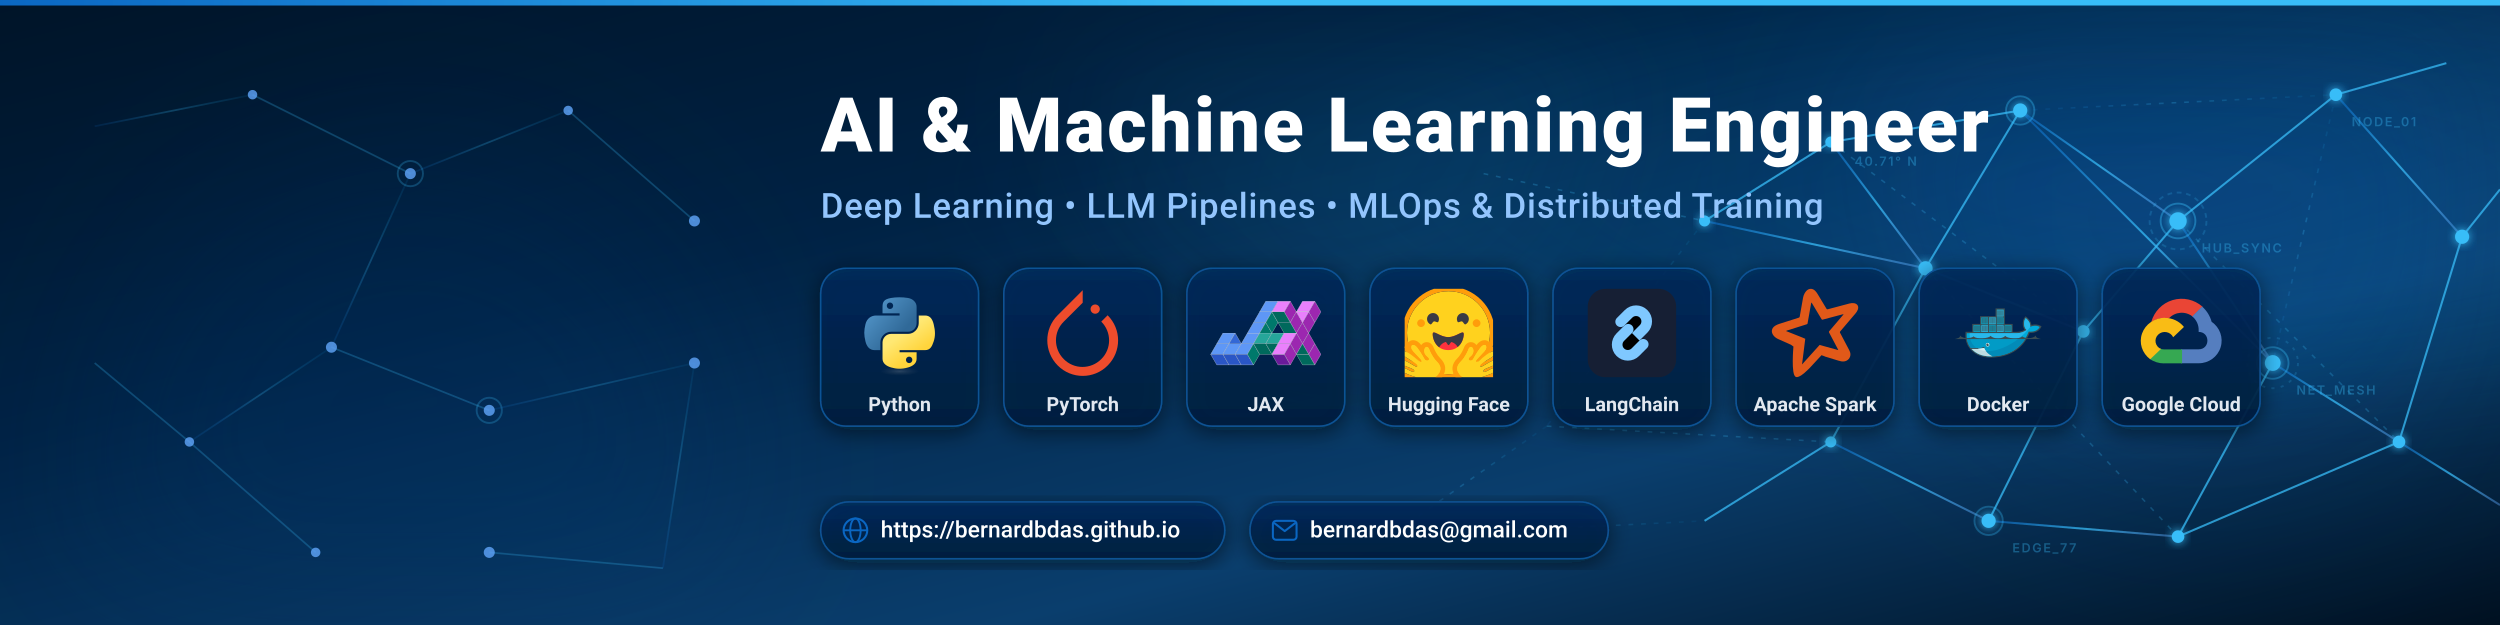
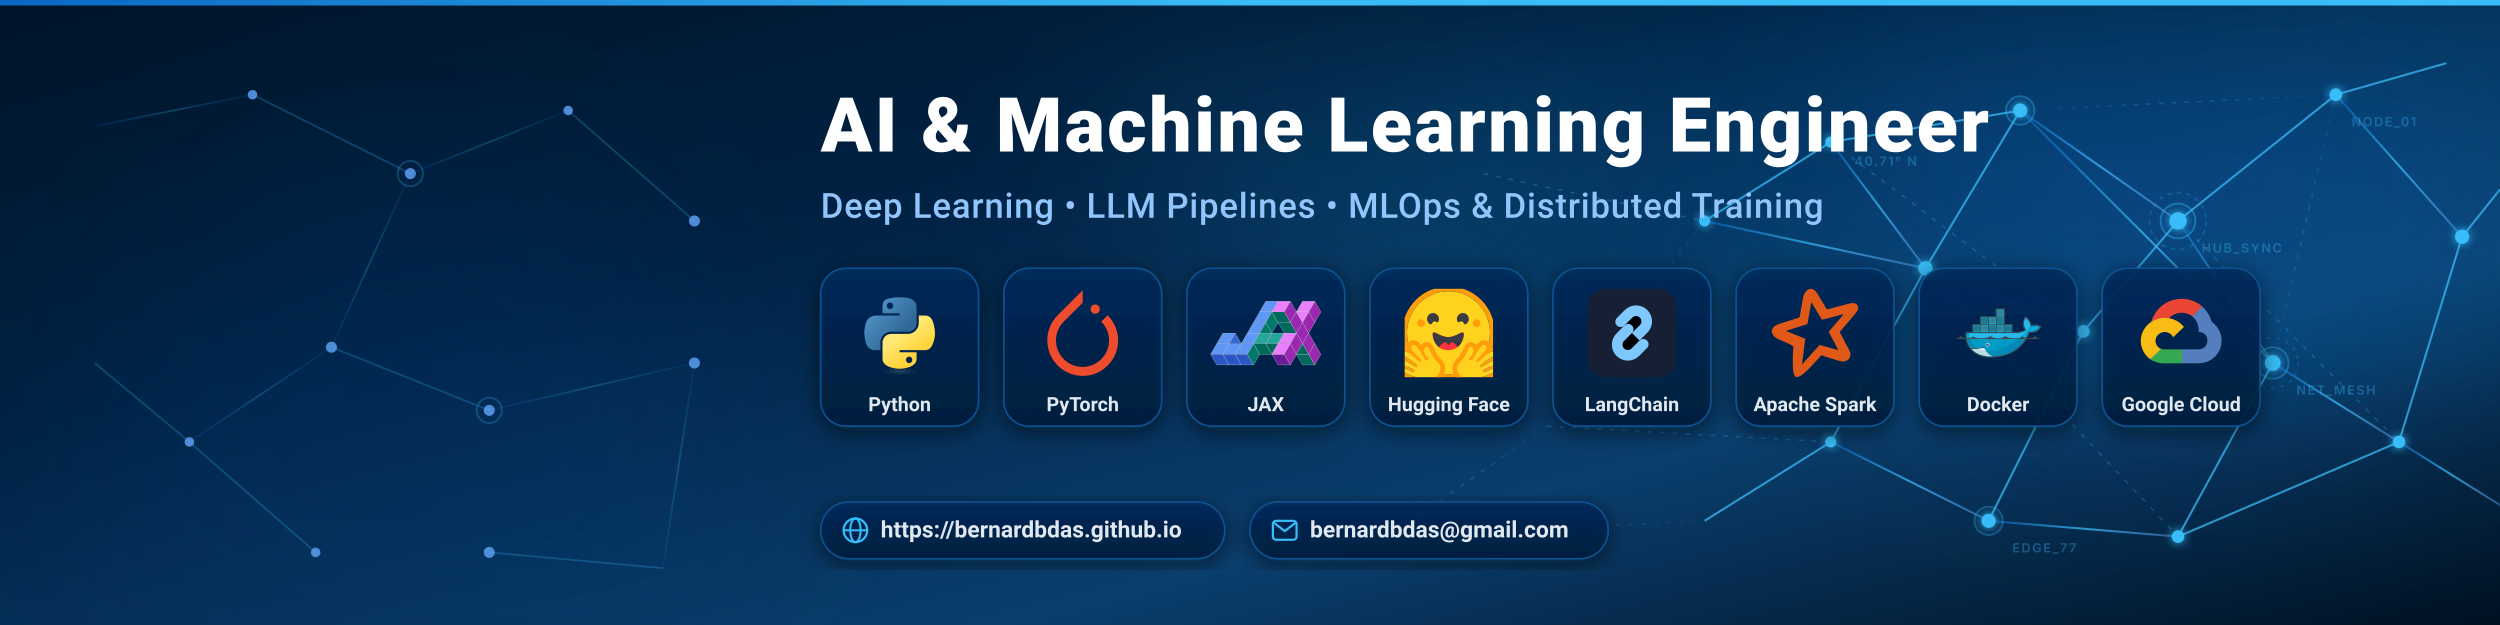
<svg xmlns="http://www.w3.org/2000/svg" width="1584" height="396" viewBox="0 0 1584 396">
  <defs>
    <linearGradient id="bgGrad_network_nodes" x1="0%" y1="0%" x2="100%" y2="100%">
      <stop offset="0%" stop-color="#001428" />
      <stop offset="50%" stop-color="#002447" />
      <stop offset="100%" stop-color="#001020" />
    </linearGradient>
    <linearGradient id="cardGrad_network_nodes" x1="0%" y1="0%" x2="0%" y2="100%">
      <stop offset="0%" stop-color="#002D5C" stop-opacity="0.90" />
      <stop offset="100%" stop-color="#001E3D" stop-opacity="0.90" />
    </linearGradient>
    <linearGradient id="accentGlow_network_nodes" x1="0%" y1="0%" x2="100%" y2="0%">
      <stop offset="0%" stop-color="#0A66C2" />
      <stop offset="50%" stop-color="#38BDF8" />
    </linearGradient>
    <filter id="cardShadow_network_nodes" x="-20%" y="-20%" width="140%" height="140%">
      <feDropShadow dx="0" dy="3" stdDeviation="7" flood-color="#000814" flood-opacity="0.60" />
    </filter>
    <linearGradient id="network_bg" x1="0%" y1="0%" x2="100%" y2="100%">
      <stop offset="0%" stop-color="#001428" />
      <stop offset="35%" stop-color="#002244" />
      <stop offset="70%" stop-color="#0A3E6D" />
      <stop offset="100%" stop-color="#001020" />
    </linearGradient>
    <linearGradient id="network_edge" x1="0%" y1="0%" x2="100%" y2="100%">
      <stop offset="0%" stop-color="#0A66C2" stop-opacity="0.60" />
      <stop offset="50%" stop-color="#38BDF8" stop-opacity="0.75" />
      <stop offset="100%" stop-color="#60A5FA" stop-opacity="0.40" />
    </linearGradient>
    <linearGradient id="faint_edge" x1="0%" y1="100%" x2="100%" y2="0%">
      <stop offset="0%" stop-color="#0A66C2" stop-opacity="0.15" />
      <stop offset="50%" stop-color="#38BDF8" stop-opacity="0.25" />
      <stop offset="100%" stop-color="#0284C7" stop-opacity="0.10" />
    </linearGradient>
    <radialGradient id="cluster_glow" cx="85%" cy="30%" r="50%">
      <stop offset="0%" stop-color="#0A66C2" stop-opacity="0.22" />
      <stop offset="60%" stop-color="#0284C7" stop-opacity="0.08" />
      <stop offset="100%" stop-color="#001428" stop-opacity="0" />
    </radialGradient>
    <filter id="node_glow" x="-50%" y="-50%" width="200%" height="200%">
      <feGaussianBlur stdDeviation="3" result="blur" />
      <feMerge>
        <feMergeNode in="blur" />
        <feMergeNode in="SourceGraphic" />
      </feMerge>
    </filter>
  </defs>
  <rect width="1584" height="396" fill="url(#network_bg)" />
  <g id="pattern_layer" opacity="1.00">
    <rect width="1584" height="396" fill="url(#cluster_glow)" />
    <circle cx="1400" cy="90" r="220" fill="#0A66C2" opacity="0.12" filter="blur(60px)" />
    <circle cx="260" cy="300" r="200" fill="#004182" opacity="0.15" filter="blur(60px)" />
    <circle cx="850" cy="50" r="160" fill="#38BDF8" opacity="0.06" filter="blur(50px)" />
    <g fill="none" stroke="url(#network_edge)" stroke-width="1.3">
      <line x1="1160" y1="90" x2="1280" y2="70" />
      <line x1="1280" y1="70" x2="1380" y2="140" />
      <line x1="1380" y1="140" x2="1480" y2="60" />
      <line x1="1480" y1="60" x2="1560" y2="150" />
      <line x1="1560" y1="150" x2="1520" y2="280" />
      <line x1="1520" y1="280" x2="1440" y2="230" />
      <line x1="1440" y1="230" x2="1380" y2="140" />
      <line x1="1380" y1="140" x2="1320" y2="210" />
      <line x1="1320" y1="210" x2="1220" y2="170" />
      <line x1="1220" y1="170" x2="1160" y2="90" />
      <line x1="1220" y1="170" x2="1280" y2="70" />
      <line x1="1280" y1="70" x2="1440" y2="230" />
      <line x1="1320" y1="210" x2="1260" y2="330" />
      <line x1="1260" y1="330" x2="1380" y2="340" />
      <line x1="1380" y1="340" x2="1440" y2="230" />
      <line x1="1380" y1="340" x2="1520" y2="280" />
      <line x1="1080" y1="140" x2="1160" y2="90" />
      <line x1="1080" y1="140" x2="1220" y2="170" />
      <line x1="1260" y1="330" x2="1160" y2="280" />
      <line x1="1160" y1="280" x2="1220" y2="170" />
      <line x1="1160" y1="280" x2="1080" y2="330" />
      <line x1="1480" y1="60" x2="1550" y2="40" />
      <line x1="1560" y1="150" x2="1584" y2="120" />
      <line x1="1520" y1="280" x2="1584" y2="320" />
    </g>
    <g fill="none" stroke="url(#faint_edge)" stroke-width="1.0" stroke-dasharray="3,5">
      <line x1="940" y1="110" x2="1080" y2="140" />
      <line x1="1080" y1="140" x2="980" y2="270" />
      <line x1="980" y1="270" x2="1160" y2="280" />
      <line x1="980" y1="270" x2="880" y2="340" />
      <line x1="880" y1="340" x2="1080" y2="330" />
      <line x1="1280" y1="70" x2="1480" y2="60" />
      <line x1="1160" y1="90" x2="1320" y2="210" />
      <line x1="1220" y1="170" x2="1380" y2="340" />
      <line x1="1480" y1="60" x2="1440" y2="230" />
      <line x1="1380" y1="140" x2="1520" y2="280" />
    </g>
    <g fill="none" stroke="url(#faint_edge)" stroke-width="1.1">
      <line x1="60" y1="80" x2="160" y2="60" />
      <line x1="160" y1="60" x2="260" y2="110" />
      <line x1="260" y1="110" x2="360" y2="70" />
      <line x1="360" y1="70" x2="440" y2="140" />
      <line x1="260" y1="110" x2="210" y2="220" />
      <line x1="210" y1="220" x2="310" y2="260" />
      <line x1="310" y1="260" x2="440" y2="230" />
      <line x1="440" y1="230" x2="440" y2="140" />
      <line x1="210" y1="220" x2="120" y2="280" />
      <line x1="120" y1="280" x2="60" y2="230" />
      <line x1="60" y1="230" x2="60" y2="80" />
      <line x1="120" y1="280" x2="200" y2="350" />
      <line x1="200" y1="350" x2="310" y2="350" />
      <line x1="310" y1="350" x2="310" y2="260" />
      <line x1="310" y1="350" x2="420" y2="360" />
      <line x1="420" y1="360" x2="440" y2="230" />
    </g>
    <g fill="#38BDF8">
      <circle cx="1280" cy="70" r="4.5" filter="url(#node_glow)" />
      <circle cx="1380" cy="140" r="5.5" filter="url(#node_glow)" />
      <circle cx="1480" cy="60" r="4.0" filter="url(#node_glow)" />
      <circle cx="1560" cy="150" r="4.5" filter="url(#node_glow)" />
      <circle cx="1440" cy="230" r="5.0" filter="url(#node_glow)" />
      <circle cx="1520" cy="280" r="4.0" filter="url(#node_glow)" />
      <circle cx="1320" cy="210" r="4.0" filter="url(#node_glow)" />
      <circle cx="1220" cy="170" r="4.5" filter="url(#node_glow)" />
      <circle cx="1160" cy="90" r="3.5" filter="url(#node_glow)" />
      <circle cx="1260" cy="330" r="4.5" filter="url(#node_glow)" />
      <circle cx="1380" cy="340" r="4.0" filter="url(#node_glow)" />
      <circle cx="1160" cy="280" r="3.5" filter="url(#node_glow)" />
      <circle cx="1080" cy="140" r="3.5" filter="url(#node_glow)" />
    </g>
    <g fill="#60A5FA" opacity="0.8">
      <circle cx="160" cy="60" r="3.0" />
      <circle cx="260" cy="110" r="3.5" />
      <circle cx="360" cy="70" r="3.0" />
      <circle cx="440" cy="140" r="3.5" />
      <circle cx="210" cy="220" r="3.5" />
      <circle cx="310" cy="260" r="3.5" />
      <circle cx="440" cy="230" r="3.5" />
      <circle cx="120" cy="280" r="3.0" />
      <circle cx="200" cy="350" r="3.0" />
      <circle cx="310" cy="350" r="3.5" />
    </g>
    <g fill="none" stroke="#38BDF8" stroke-width="1.2">
      <circle cx="1380" cy="140" r="11" opacity="0.4" />
      <circle cx="1380" cy="140" r="18" opacity="0.2" stroke-dasharray="3,3" />
      <circle cx="1280" cy="70" r="9" opacity="0.35" />
      <circle cx="1440" cy="230" r="10" opacity="0.35" />
      <circle cx="1440" cy="230" r="16" opacity="0.18" stroke-dasharray="2,4" />
      <circle cx="1260" cy="330" r="9" opacity="0.3" />
      <circle cx="260" cy="110" r="8" opacity="0.25" />
      <circle cx="310" cy="260" r="8" opacity="0.25" />
    </g>
    <g font-family="system-ui, -apple-system, sans-serif" font-size="8" font-weight="600" fill="#38BDF8" opacity="0.35" letter-spacing="1">
      <text x="1490" y="80">NODE_01</text>
      <text x="1395" y="160">HUB_SYNC</text>
      <text x="1455" y="250">NET_MESH</text>
      <text x="1275" y="350">EDGE_77</text>
      <text x="1175" y="105">40.71° N</text>
    </g>
  </g>
  <rect x="0" y="0" width="1584" height="3.5" fill="url(#accentGlow_network_nodes)" />
  <text x="520" y="96" font-family="system-ui, -apple-system, BlinkMacSystemFont, 'Segoe UI', Roboto, sans-serif" font-size="48" font-weight="800" fill="#FFFFFF" letter-spacing="1.5">AI &amp; Machine Learning Engineer</text>
  <text x="520" y="138" font-family="system-ui, -apple-system, BlinkMacSystemFont, 'Segoe UI', Roboto, sans-serif" font-size="22" font-weight="500" fill="#93C5FD" letter-spacing="0.5">Deep Learning • LLM Pipelines • MLOps &amp; Distributed Training</text>
  <g transform="translate(520, 170)">
    <rect width="100" height="100" rx="16" fill="url(#cardGrad_network_nodes)" stroke="#0D5294" stroke-width="1" filter="url(#cardShadow_network_nodes)" />
    <svg x="22.0" y="13.0" width="56.0" height="56.0" viewBox="0 0 128 128">
      <linearGradient id="b0_python-original-a" gradientUnits="userSpaceOnUse" x1="70.252" y1="1237.476" x2="170.659" y2="1151.089" gradientTransform="matrix(.563 0 0 -.568 -29.215 707.817)">
        <stop offset="0" stop-color="#5A9FD4" />
        <stop offset="1" stop-color="#306998" />
      </linearGradient>
      <linearGradient id="b0_python-original-b" gradientUnits="userSpaceOnUse" x1="209.474" y1="1098.811" x2="173.62" y2="1149.537" gradientTransform="matrix(.563 0 0 -.568 -29.215 707.817)">
        <stop offset="0" stop-color="#FFD43B" />
        <stop offset="1" stop-color="#FFE873" />
      </linearGradient>
      <path fill="url(#b0_python-original-a)" d="M63.391 1.988c-4.222.02-8.252.379-11.8 1.007-10.45 1.846-12.346 5.71-12.346 12.837v9.411h24.693v3.137H29.977c-7.176 0-13.46 4.313-15.426 12.521-2.268 9.405-2.368 15.275 0 25.096 1.755 7.311 5.947 12.519 13.124 12.519h8.491V67.234c0-8.151 7.051-15.34 15.426-15.34h24.665c6.866 0 12.346-5.654 12.346-12.548V15.833c0-6.693-5.646-11.72-12.346-12.837-4.244-.706-8.645-1.027-12.866-1.008zM50.037 9.557c2.55 0 4.634 2.117 4.634 4.721 0 2.593-2.083 4.69-4.634 4.69-2.56 0-4.633-2.097-4.633-4.69-.001-2.604 2.073-4.721 4.633-4.721z" transform="translate(0 10.26)" />
      <path fill="url(#b0_python-original-b)" d="M91.682 28.38v10.966c0 8.5-7.208 15.655-15.426 15.655H51.591c-6.756 0-12.346 5.783-12.346 12.549v23.515c0 6.691 5.818 10.628 12.346 12.547 7.816 2.297 15.312 2.713 24.665 0 6.216-1.801 12.346-5.423 12.346-12.547v-9.412H63.938v-3.138h37.012c7.176 0 9.852-5.005 12.348-12.519 2.578-7.735 2.467-15.174 0-25.096-1.774-7.145-5.161-12.521-12.348-12.521h-9.268zM77.809 87.927c2.561 0 4.634 2.097 4.634 4.692 0 2.602-2.074 4.719-4.634 4.719-2.55 0-4.633-2.117-4.633-4.719 0-2.595 2.083-4.692 4.633-4.692z" transform="translate(0 10.26)" />
      <radialGradient id="b0_python-original-c" cx="1825.678" cy="444.45" r="26.743" gradientTransform="matrix(0 -.24 -1.055 0 532.979 557.576)" gradientUnits="userSpaceOnUse">
        <stop offset="0" stop-color="#B8B8B8" stop-opacity=".498" />
        <stop offset="1" stop-color="#7F7F7F" stop-opacity="0" />
      </radialGradient>
      <path opacity=".444" fill="url(#b0_python-original-c)" d="M97.309 119.597c0 3.543-14.816 6.416-33.091 6.416-18.276 0-33.092-2.873-33.092-6.416 0-3.544 14.815-6.417 33.092-6.417 18.275 0 33.091 2.872 33.091 6.417z" />
    </svg>
    <text x="50.0" y="90.5" font-family="system-ui, -apple-system, BlinkMacSystemFont, 'Segoe UI', Roboto, sans-serif" font-size="12.5" font-weight="600" fill="#E2E8F0" text-anchor="middle">Python</text>
  </g>
  <g transform="translate(636, 170)">
    <rect width="100" height="100" rx="16" fill="url(#cardGrad_network_nodes)" stroke="#0D5294" stroke-width="1" filter="url(#cardShadow_network_nodes)" />
    <svg x="22.0" y="13.0" width="56.0" height="56.0" viewBox="0 0 128 128">
      <path fill="#EE4C2C" d="M100.1 38.3l-9.2 9.2c15.1 15.1 15.1 39.4 0 54.3-15.1 15.1-39.4 15.1-54.3 0-15.1-15.1-15.1-39.4 0-54.3l24-24 3.4-3.4V2L27.8 38.2C7.7 58.3 7.7 90.8 27.8 111s52.6 20.1 72.4 0c20.1-20.2 20.1-52.5-.1-72.7z" />
      <circle fill="#EE4C2C" transform="rotate(-88.939 82.069 29.398) scale(.99997)" cx="82.1" cy="29.4" r="6.7" />
    </svg>
    <text x="50.0" y="90.5" font-family="system-ui, -apple-system, BlinkMacSystemFont, 'Segoe UI', Roboto, sans-serif" font-size="12.5" font-weight="600" fill="#E2E8F0" text-anchor="middle">PyTorch</text>
  </g>
  <g transform="translate(752, 170)">
    <rect width="100" height="100" rx="16" fill="url(#cardGrad_network_nodes)" stroke="#0D5294" stroke-width="1" filter="url(#cardShadow_network_nodes)" />
    <svg x="15.0" y="20.8" width="70.0" height="40.5" viewBox="0 0 451 260.81">
      <defs>
        <style>.cls-1{fill:#5e97f6;}.cls-1,.cls-2,.cls-3,.cls-4,.cls-5,.cls-6,.cls-7,.cls-8,.cls-9{stroke:#dce0df;stroke-linejoin:round;}.cls-2{fill:#2a56c6;}.cls-3{fill:#00796b;}.cls-4{fill:#3367d6;}.cls-5{fill:#26a69a;}.cls-6{fill:#9c27b0;}.cls-7{fill:#6a1b9a;}.cls-8{fill:#00695c;}.cls-9{fill:#ea80fc;}</style>
      </defs>
      <g id="b2_Layer_2" data-name="Layer 2">
        <g id="b2_Layer_1-2" data-name="Layer 1">
          <polygon class="cls-1" points="50.5 130.4 25.5 173.71 75.5 173.71 100.5 130.4 50.5 130.4" fill="#FFFFFF" />
          <polygon class="cls-1" points="0.5 217.01 25.5 173.71 75.5 173.71 50.5 217.01 0.5 217.01" fill="#FFFFFF" />
          <polygon class="cls-1" points="125.5 173.71 75.5 173.71 50.5 217.01 100.5 217.01 125.5 173.71" fill="#FFFFFF" />
          <polygon class="cls-1" points="175.5 173.71 125.5 173.71 100.5 217.01 150.5 217.01 175.5 173.71" fill="#FFFFFF" />
          <polygon class="cls-1" points="150.5 130.4 125.5 173.71 175.5 173.71 200.5 130.4 150.5 130.4" fill="#FFFFFF" />
          <polygon class="cls-1" points="175.5 87.1 150.5 130.4 200.5 130.4 225.5 87.1 175.5 87.1" fill="#FFFFFF" />
          <polygon class="cls-1" points="200.5 43.8 175.5 87.1 225.5 87.1 250.5 43.8 200.5 43.8" fill="#FFFFFF" />
          <polygon class="cls-1" points="225.5 0.5 200.5 43.8 250.5 43.8 275.5 0.5 225.5 0.5" fill="#FFFFFF" />
          <polygon class="cls-2" points="0.5 217.01 25.5 260.31 75.5 260.31 50.5 217.01 0.5 217.01" fill="#FFFFFF" />
          <polygon class="cls-2" points="125.5 260.31 75.5 260.31 50.5 217.01 100.5 217.01 125.5 260.31" fill="#FFFFFF" />
          <polygon class="cls-2" points="175.5 260.31 125.5 260.31 100.5 217.01 150.5 217.01 175.5 260.31" fill="#FFFFFF" />
          <polygon class="cls-3" points="200.5 217.01 175.5 173.71 150.5 217.01 175.5 260.31 200.5 217.01" fill="#FFFFFF" />
          <polygon class="cls-3" points="250.5 130.4 225.5 87.1 200.5 130.4 250.5 130.4" fill="#FFFFFF" />
          <polygon class="cls-3" points="250.5 43.8 225.5 87.1 250.5 130.4 275.5 87.1 250.5 43.8" fill="#FFFFFF" />
          <polygon class="cls-4" points="125.5 173.71 100.5 130.4 75.5 173.71 125.5 173.71" fill="#FFFFFF" />
          <polygon class="cls-5" points="250.5 130.4 200.5 130.4 175.5 173.71 225.5 173.71 250.5 130.4" fill="#FFFFFF" />
          <polygon class="cls-5" points="300.5 130.4 250.5 130.4 225.5 173.71 275.5 173.71 300.5 130.4" fill="#FFFFFF" />
          <polygon class="cls-6" points="350.5 43.8 325.5 0.5 300.5 43.8 325.5 87.1 350.5 43.8" fill="#FFFFFF" />
          <polygon class="cls-6" points="375.5 87.1 350.5 43.8 325.5 87.1 350.5 130.4 375.5 87.1" fill="#FFFFFF" />
          <polygon class="cls-6" points="400.5 130.4 375.5 87.1 350.5 130.4 375.5 173.71 400.5 130.4" fill="#FFFFFF" />
          <polygon class="cls-6" points="425.5 173.71 400.5 130.4 375.5 173.71 400.5 217.01 425.5 173.71" fill="#FFFFFF" />
          <polygon class="cls-6" points="450.5 217.01 425.5 173.71 400.5 217.01 425.5 260.31 450.5 217.01" fill="#FFFFFF" />
          <polygon class="cls-6" points="425.5 0.5 400.5 43.8 425.5 87.1 450.5 43.8 425.5 0.5" fill="#FFFFFF" />
          <polygon class="cls-6" points="375.5 87.1 400.5 43.8 425.5 87.1 400.5 130.4 375.5 87.1" fill="#FFFFFF" />
          <polygon class="cls-6" points="350.5 130.4 325.5 173.71 350.5 217.01 375.5 173.71 350.5 130.4" fill="#FFFFFF" />
          <polygon class="cls-6" points="325.5 260.31 300.5 217.01 325.5 173.71 350.5 217.01 325.5 260.31" fill="#FFFFFF" />
          <polygon class="cls-7" points="275.5 260.31 250.5 217.01 300.5 217.01 325.5 260.31 275.5 260.31" fill="#FFFFFF" />
          <polygon class="cls-8" points="225.5 173.71 175.5 173.71 200.5 217.01 250.5 217.01 225.5 173.71" fill="#FFFFFF" />
          <polygon class="cls-8" points="275.5 173.71 225.5 173.71 250.5 217.01 275.5 173.71" fill="#FFFFFF" />
          <polygon class="cls-8" points="275.5 87.1 300.5 130.4 350.5 130.4 325.5 87.1 275.5 87.1" fill="#FFFFFF" />
          <polygon class="cls-8" points="300.5 43.8 250.5 43.8 275.5 87.1 325.5 87.1 300.5 43.8" fill="#FFFFFF" />
          <polygon class="cls-8" points="425.5 260.31 400.5 217.01 350.5 217.01 375.5 260.31 425.5 260.31" fill="#FFFFFF" />
          <polygon class="cls-8" points="375.5 173.71 350.5 217.01 400.5 217.01 375.5 173.71" fill="#FFFFFF" />
          <polygon class="cls-9" points="325.5 0.5 275.5 0.5 250.5 43.8 300.5 43.8 325.5 0.5" fill="#FFFFFF" />
          <polygon class="cls-9" points="325.5 173.71 275.5 173.71 250.5 217.01 300.5 217.01 325.5 173.71" fill="#FFFFFF" />
          <polygon class="cls-9" points="350.5 130.4 300.5 130.4 275.5 173.71 325.5 173.71 350.5 130.4" fill="#FFFFFF" />
          <polygon class="cls-9" points="425.5 0.5 375.5 0.5 350.5 43.8 400.5 43.8 425.5 0.5" fill="#FFFFFF" />
          <polygon class="cls-9" points="375.5 87.1 350.5 43.8 400.5 43.8 375.5 87.1" fill="#FFFFFF" />
        </g>
      </g>
    </svg>
    <text x="50.0" y="90.5" font-family="system-ui, -apple-system, BlinkMacSystemFont, 'Segoe UI', Roboto, sans-serif" font-size="12.5" font-weight="600" fill="#E2E8F0" text-anchor="middle">JAX</text>
  </g>
  <g transform="translate(868, 170)">
    <rect width="100" height="100" rx="16" fill="url(#cardGrad_network_nodes)" stroke="#0D5294" stroke-width="1" filter="url(#cardShadow_network_nodes)" />
    <svg x="22.0" y="13.0" width="56.0" height="56.0" viewBox="11 5 73 74">
      <path fill="#FFD21E" d="M47.21 76.5a34.75 34.75 0 1 0 0-69.5 34.75 34.75 0 0 0 0 69.5Z" />
      <path fill="#FF9D0B" d="M81.96 41.75a34.75 34.75 0 1 0-69.5 0 34.75 34.75 0 0 0 69.5 0Zm-73.5 0a38.75 38.75 0 1 1 77.5 0 38.75 38.75 0 0 1-77.5 0Z" />
      <path fill="#3A3B45" d="M58.5 32.3c1.28.44 1.78 3.06 3.07 2.38a5 5 0 1 0-6.76-2.07c.61 1.15 2.55-.72 3.7-.32ZM34.95 32.3c-1.28.44-1.79 3.06-3.07 2.38a5 5 0 1 1 6.76-2.07c-.61 1.15-2.56-.72-3.7-.32Z" />
      <path fill="#FF323D" d="M46.96 56.29c9.83 0 13-8.76 13-13.26 0-2.34-1.57-1.6-4.09-.36-2.33 1.15-5.46 2.74-8.9 2.74-7.19 0-13-6.88-13-2.38s3.16 13.26 13 13.26Z" />
      <path fill="#3A3B45" fill-rule="evenodd" d="M39.43 54a8.7 8.7 0 0 1 5.3-4.49c.4-.12.81.57 1.24 1.28.4.68.82 1.37 1.24 1.37.45 0 .9-.68 1.33-1.35.45-.7.89-1.38 1.32-1.25a8.61 8.61 0 0 1 5 4.17c3.73-2.94 5.1-7.74 5.1-10.7 0-2.34-1.57-1.6-4.09-.36l-.14.07c-2.31 1.15-5.39 2.67-8.77 2.67s-6.45-1.52-8.77-2.67c-2.6-1.29-4.23-2.1-4.23.29 0 3.05 1.46 8.06 5.47 10.97Z" clip-rule="evenodd" />
      <path fill="#FF9D0B" d="M70.71 37a3.25 3.25 0 1 0 0-6.5 3.25 3.25 0 0 0 0 6.5ZM24.21 37a3.25 3.25 0 1 0 0-6.5 3.25 3.25 0 0 0 0 6.5ZM17.52 48c-1.62 0-3.06.66-4.07 1.87a5.97 5.97 0 0 0-1.33 3.76 7.1 7.1 0 0 0-1.94-.3c-1.55 0-2.95.59-3.94 1.66a5.8 5.8 0 0 0-.8 7 5.3 5.3 0 0 0-1.79 2.82c-.24.9-.48 2.8.8 4.74a5.22 5.22 0 0 0-.37 5.02c1.02 2.32 3.57 4.14 8.52 6.1 3.07 1.22 5.89 2 5.91 2.01a44.33 44.33 0 0 0 10.93 1.6c5.86 0 10.05-1.8 12.46-5.34 3.88-5.69 3.33-10.9-1.7-15.92-2.77-2.78-4.62-6.87-5-7.77-.78-2.66-2.84-5.62-6.25-5.62a5.7 5.7 0 0 0-4.6 2.46c-1-1.26-1.98-2.25-2.86-2.82A7.4 7.4 0 0 0 17.52 48Zm0 4c.51 0 1.14.22 1.82.65 2.14 1.36 6.25 8.43 7.76 11.18.5.92 1.37 1.31 2.14 1.31 1.55 0 2.75-1.53.15-3.48-3.92-2.93-2.55-7.72-.68-8.01.08-.02.17-.02.24-.02 1.7 0 2.45 2.93 2.45 2.93s2.2 5.52 5.98 9.3c3.77 3.77 3.97 6.8 1.22 10.83-1.88 2.75-5.47 3.58-9.16 3.58-3.81 0-7.73-.9-9.92-1.46-.11-.03-13.45-3.8-11.76-7 .28-.54.75-.76 1.34-.76 2.38 0 6.7 3.54 8.57 3.54.41 0 .7-.17.83-.6.79-2.85-12.06-4.05-10.98-8.17.2-.73.71-1.02 1.44-1.02 3.14 0 10.2 5.53 11.68 5.53.11 0 .2-.03.24-.1.74-1.2.33-2.04-4.9-5.2-5.21-3.16-8.88-5.06-6.8-7.33.24-.26.58-.38 1-.38 3.17 0 10.66 6.82 10.66 6.82s2.02 2.1 3.25 2.1c.28 0 .52-.1.68-.38.86-1.46-8.06-8.22-8.56-11.01-.34-1.9.24-2.85 1.31-2.85Z" />
      <path fill="#FFD21E" d="M38.6 76.69c2.75-4.04 2.55-7.07-1.22-10.84-3.78-3.77-5.98-9.3-5.98-9.3s-.82-3.2-2.69-2.9c-1.87.3-3.24 5.08.68 8.01 3.91 2.93-.78 4.92-2.29 2.17-1.5-2.75-5.62-9.82-7.76-11.18-2.13-1.35-3.63-.6-3.13 2.2.5 2.79 9.43 9.55 8.56 11-.87 1.47-3.93-1.71-3.93-1.71s-9.57-8.71-11.66-6.44c-2.08 2.27 1.59 4.17 6.8 7.33 5.23 3.16 5.64 4 4.9 5.2-.75 1.2-12.28-8.53-13.36-4.4-1.08 4.11 11.77 5.3 10.98 8.15-.8 2.85-9.06-5.38-10.74-2.18-1.7 3.21 11.65 6.98 11.76 7.01 4.3 1.12 15.25 3.49 19.08-2.12Z" />
      <path fill="#FF9D0B" d="M77.4 48c1.62 0 3.07.66 4.07 1.87a5.97 5.97 0 0 1 1.33 3.76 7.1 7.1 0 0 1 1.95-.3c1.55 0 2.95.59 3.94 1.66a5.8 5.8 0 0 1 .8 7 5.3 5.3 0 0 1 1.78 2.82c.24.9.48 2.8-.8 4.74a5.22 5.22 0 0 1 .37 5.02c-1.02 2.32-3.57 4.14-8.51 6.1-3.08 1.22-5.9 2-5.92 2.01a44.33 44.33 0 0 1-10.93 1.6c-5.86 0-10.05-1.8-12.46-5.34-3.88-5.69-3.33-10.9 1.7-15.92 2.78-2.78 4.63-6.87 5.01-7.77.78-2.66 2.83-5.62 6.24-5.62a5.7 5.7 0 0 1 4.6 2.46c1-1.26 1.98-2.25 2.87-2.82A7.4 7.4 0 0 1 77.4 48Zm0 4c-.51 0-1.13.22-1.82.65-2.13 1.36-6.25 8.43-7.76 11.18a2.43 2.43 0 0 1-2.14 1.31c-1.54 0-2.75-1.53-.14-3.48 3.91-2.93 2.54-7.72.67-8.01a1.54 1.54 0 0 0-.24-.02c-1.7 0-2.45 2.93-2.45 2.93s-2.2 5.52-5.97 9.3c-3.78 3.77-3.98 6.8-1.22 10.83 1.87 2.75 5.47 3.58 9.15 3.58 3.82 0 7.73-.9 9.93-1.46.1-.03 13.45-3.8 11.76-7-.29-.54-.75-.76-1.34-.76-2.38 0-6.71 3.54-8.57 3.54-.42 0-.71-.17-.83-.6-.8-2.85 12.05-4.05 10.97-8.17-.19-.73-.7-1.02-1.44-1.02-3.14 0-10.2 5.53-11.68 5.53-.1 0-.19-.03-.23-.1-.74-1.2-.34-2.04 4.88-5.2 5.23-3.16 8.9-5.06 6.8-7.33-.23-.26-.57-.38-.98-.38-3.18 0-10.67 6.82-10.67 6.82s-2.02 2.1-3.24 2.1a.74.74 0 0 1-.68-.38c-.87-1.46 8.05-8.22 8.55-11.01.34-1.9-.24-2.85-1.31-2.85Z" />
      <path fill="#FFD21E" d="M56.33 76.69c-2.75-4.04-2.56-7.07 1.22-10.84 3.77-3.77 5.97-9.3 5.97-9.3s.82-3.2 2.7-2.9c1.86.3 3.23 5.08-.68 8.01-3.92 2.93.78 4.92 2.28 2.17 1.51-2.75 5.63-9.82 7.76-11.18 2.13-1.35 3.64-.6 3.13 2.2-.5 2.79-9.42 9.55-8.55 11 .86 1.47 3.92-1.71 3.92-1.71s9.58-8.71 11.66-6.44c2.08 2.27-1.58 4.17-6.8 7.33-5.23 3.16-5.63 4-4.9 5.2.75 1.2 12.28-8.53 13.36-4.4 1.08 4.11-11.76 5.3-10.97 8.15.8 2.85 9.05-5.38 10.74-2.18 1.69 3.21-11.65 6.98-11.76 7.01-4.31 1.12-15.26 3.49-19.08-2.12Z" />
    </svg>
    <text x="50.0" y="90.5" font-family="system-ui, -apple-system, BlinkMacSystemFont, 'Segoe UI', Roboto, sans-serif" font-size="12.5" font-weight="600" fill="#E2E8F0" text-anchor="middle">Hugging Face</text>
  </g>
  <g transform="translate(984, 170)">
    <rect width="100" height="100" rx="16" fill="url(#cardGrad_network_nodes)" stroke="#0D5294" stroke-width="1" filter="url(#cardShadow_network_nodes)" />
    <svg x="22.0" y="13.0" width="56.0" height="56.0" viewBox="0 0 100 100">
      <rect width="100" height="100" rx="20" fill="#161F34" />
      <path d="M54.261 54.258L63.194 45.325C67.898 40.621 67.898 32.995 63.194 28.291C58.49 23.588 50.864 23.588 46.16 28.291L37.227 37.224" stroke="#7FC8FF" stroke-width="12.039" stroke-linecap="round" />
      <path d="M45.743 45.741L36.81 54.674C32.106 59.378 32.106 67.004 36.81 71.708C41.514 76.412 49.14 76.412 53.844 71.708L62.777 62.775" stroke="#7FC8FF" stroke-width="12.039" stroke-linecap="round" />
    </svg>
    <text x="50.0" y="90.5" font-family="system-ui, -apple-system, BlinkMacSystemFont, 'Segoe UI', Roboto, sans-serif" font-size="12.5" font-weight="600" fill="#E2E8F0" text-anchor="middle">LangChain</text>
  </g>
  <g transform="translate(1100, 170)">
    <rect width="100" height="100" rx="16" fill="url(#cardGrad_network_nodes)" stroke="#0D5294" stroke-width="1" filter="url(#cardShadow_network_nodes)" />
    <svg x="22.0" y="13.0" width="56.0" height="56.0" viewBox="0 0 128 128">
      <path fill="#e15919" d="M57.646.004c-2.269.064-4.51 1.143-6.384 3.223-1.03 1.146-1.905 2.51-2.63 3.855-1.89 3.54-2.262 7.547-2.962 11.43l-3.852 21.81c-.148.856-.532 1.21-1.3 1.455l-28.268 8.98c-2.06.673-4.125 1.543-5.947 2.7-5.558 3.53-6.38 9.338-2.207 14.438 1.842 2.256 4.216 3.843 6.85 4.996l17.603 7.843c.147.08.304.132.463.162l3.717 2.682s-3.7 40.948 3.246 43.781c-.061-.01-.41-.082-.41-.082s.704.761 2.603.537c1.454.27 1.262.226.074-.01 2.583-.334 7.337-2.497 15.578-10.784a47.396 47.396 0 0 0 1.776-1.676l17.8-19.217 4.163 1.465c.15.207.367.34.714.443l19.823 6.031c2.709.836 5.389 1.448 8.277 1.026 5.156-.755 8.951-5 8.9-10.192-.02-2.28-.82-4.339-1.87-6.324l-13.128-24.898c-.418-.787-.405-1.296.196-2l22.054-25.922c1.428-1.703 2.717-3.529 3.465-5.645 1.643-4.67-.482-8.382-5.33-9.289-2.229-.398-4.427-.188-6.6.385l-31.597 8.395c-.93.25-1.39.075-1.895-.772l-12.9-21.434c-.975-1.615-2.14-3.194-3.477-4.527C62.212.89 59.915-.059 57.646.004zm.944 19.736c.51.358.768.727 1.01 1.125l13.88 23.13c.382.628.725.85 1.485.648l24.443-6.497 5.885-1.54c-.087.493-.302.79-.537 1.068l-20.16 23.672c-.57.688-.623 1.17-.194 1.976l12.743 24.16.585 1.237-.015.02-22.727-6.264-.006-.018-4.298-1.205-25.493 28.256 4.663-37.15-4.184-1.82.008-.007-23.674-9.4c.454-.413.86-.585 1.285-.717l28.777-9.096c.676-.21 1.061-.47 1.125-1.242l.403-2.355 3.875-21.807 1.12-6.174z" />
    </svg>
    <text x="50.0" y="90.5" font-family="system-ui, -apple-system, BlinkMacSystemFont, 'Segoe UI', Roboto, sans-serif" font-size="12.5" font-weight="600" fill="#E2E8F0" text-anchor="middle">Apache Spark</text>
  </g>
  <g transform="translate(1216, 170)">
    <rect width="100" height="100" rx="16" fill="url(#cardGrad_network_nodes)" stroke="#0D5294" stroke-width="1" filter="url(#cardShadow_network_nodes)" />
    <svg x="22.0" y="13.0" width="56.0" height="56.0" viewBox="0 0 128 128">
      <path fill-rule="evenodd" clip-rule="evenodd" fill="#3A4D54" d="M73.8 50.8h11.3v11.5h5.7c2.6 0 5.3-.5 7.8-1.3 1.2-.4 2.6-1 3.8-1.7-1.6-2.1-2.4-4.7-2.6-7.3-.3-3.5.4-8.1 2.8-10.8l1.2-1.4 1.4 1.1c3.6 2.9 6.5 6.8 7.1 11.4 4.3-1.3 9.3-1 13.1 1.2l1.5.9-.8 1.6c-3.2 6.2-9.9 8.2-16.4 7.8-9.8 24.3-31 35.8-56.8 35.8-13.3 0-25.5-5-32.5-16.8l-.1-.2-1-2.1c-2.4-5.2-3.1-10.9-2.6-16.6l.2-1.7h9.6V50.8h11.3V39.6h22.5V28.3h13.5v22.5z" />
      <path fill="#00AADA" d="M110.4 55.1c.8-5.9-3.6-10.5-6.4-12.7-3.1 3.6-3.6 13.2 1.3 17.2-2.8 2.4-8.5 4.7-14.5 4.7H18.6c-.6 6.2.5 11.9 3 16.8l.8 1.5c.5.9 1.1 1.7 1.7 2.6 3 .2 5.7.3 8.2.2 4.9-.1 8.9-.7 12-1.7.5-.2.9.1 1.1.5.2.5-.1.9-.5 1.1-.4.1-.8.3-1.3.4-2.4.7-5 1.1-8.3 1.3h-.6c-1.3.1-2.7.1-4.2.1-1.6 0-3.1 0-4.9-.1 6 6.8 15.4 10.8 27.2 10.8 25 0 46.2-11.1 55.5-35.9 6.7.7 13.1-1 16-6.7-4.5-2.7-10.5-1.8-13.9-.1z" />
      <path fill="#28B8EB" d="M110.4 55.1c.8-5.9-3.6-10.5-6.4-12.7-3.1 3.6-3.6 13.2 1.3 17.2-2.8 2.4-8.5 4.7-14.5 4.7h-68c-.3 9.5 3.2 16.7 9.5 21 4.9-.1 8.9-.7 12-1.7.5-.2.9.1 1.1.5.2.5-.1.9-.5 1.1-.4.1-.8.3-1.3.4-2.4.7-5.2 1.2-8.5 1.4l-.1-.1c8.5 4.4 20.8 4.3 35-1.1 15.8-6.1 30.6-17.7 40.9-30.9-.2.1-.4.1-.5.2z" />
      <path fill="#028BB8" d="M18.7 71.8c.4 3.3 1.4 6.4 2.9 9.3l.8 1.5c.5.9 1.1 1.7 1.7 2.6 3 .2 5.7.3 8.2.2 4.9-.1 8.9-.7 12-1.7.5-.2.9.1 1.1.5.2.5-.1.9-.5 1.1-.4.1-.8.3-1.3.4-2.4.7-5.2 1.2-8.5 1.4h-.4c-1.3.1-2.7.1-4.1.1-1.6 0-3.2 0-4.9-.1 6 6.8 15.5 10.8 27.3 10.8 21.4 0 40-8.1 50.8-26H18.7v-.1z" />
      <path fill="#019BC6" d="M23.5 71.8c1.3 5.8 4.3 10.4 8.8 13.5 4.9-.1 8.9-.7 12-1.7.5-.2.9.1 1.1.5.2.5-.1.9-.5 1.1-.4.1-.8.3-1.3.4-2.4.7-5.2 1.2-8.6 1.4 8.5 4.4 20.8 4.3 34.9-1.1 8.5-3.3 16.8-8.2 24.2-14.1H23.5z" />
      <path fill-rule="evenodd" clip-rule="evenodd" fill="#00ACD3" d="M28.4 52.7h9.8v9.8h-9.8v-9.8zm.8.8h.8v8.1h-.8v-8.1zm1.4 0h.8v8.1h-.8v-8.1zm1.5 0h.8v8.1h-.8v-8.1zm1.5 0h.8v8.1h-.8v-8.1zm1.5 0h.8v8.1h-.8v-8.1zm1.5 0h.8v8.1h-.8v-8.1zm3-12h9.8v9.8h-9.8v-9.8zm.9.8h.8v8.1h-.8v-8.1zm1.4 0h.8v8.1h-.8v-8.1zm1.5 0h.8v8.1h-.8v-8.1zm1.5 0h.8v8.1h-.8v-8.1zm1.4 0h.8v8.1h-.8v-8.1zm1.5 0h.8v8.1h-.8v-8.1z" />
      <path fill-rule="evenodd" clip-rule="evenodd" fill="#23C2EE" d="M39.6 52.7h9.8v9.8h-9.8v-9.8zm.9.8h.8v8.1h-.8v-8.1zm1.4 0h.8v8.1h-.8v-8.1zm1.5 0h.8v8.1h-.8v-8.1zm1.5 0h.8v8.1h-.8v-8.1zm1.4 0h.8v8.1h-.8v-8.1zm1.5 0h.8v8.1h-.8v-8.1z" />
      <path fill-rule="evenodd" clip-rule="evenodd" fill="#00ACD3" d="M50.9 52.7h9.8v9.8h-9.8v-9.8zm.8.8h.8v8.1h-.8v-8.1zm1.5 0h.8v8.1h-.8v-8.1zm1.5 0h.8v8.1h-.8v-8.1zm1.4 0h.8v8.1h-.8v-8.1zm1.5 0h.8v8.1h-.8v-8.1zm1.5 0h.8v8.1h-.8v-8.1z" />
      <path fill-rule="evenodd" clip-rule="evenodd" fill="#23C2EE" d="M50.9 41.5h9.8v9.8h-9.8v-9.8zm.8.8h.8v8.1h-.8v-8.1zm1.5 0h.8v8.1h-.8v-8.1zm1.5 0h.8v8.1h-.8v-8.1zm1.4 0h.8v8.1h-.8v-8.1zm1.5 0h.8v8.1h-.8v-8.1zm1.5 0h.8v8.1h-.8v-8.1zm3.1 10.4H72v9.8h-9.8v-9.8zm.8.8h.8v8.1H63v-8.1zm1.5 0h.8v8.1h-.8v-8.1zm1.4 0h.8v8.1h-.8v-8.1zm1.5 0h.8v8.1h-.8v-8.1zm1.5 0h.8v8.1h-.8v-8.1zm1.5 0h.8v8.1h-.8v-8.1z" />
      <path fill-rule="evenodd" clip-rule="evenodd" fill="#00ACD3" d="M62.2 41.5H72v9.8h-9.8v-9.8zm.8.8h.8v8.1H63v-8.1zm1.5 0h.8v8.1h-.8v-8.1zm1.4 0h.8v8.1h-.8v-8.1zm1.5 0h.8v8.1h-.8v-8.1zm1.5 0h.8v8.1h-.8v-8.1zm1.5 0h.8v8.1h-.8v-8.1z" />
      <path fill-rule="evenodd" clip-rule="evenodd" fill="#23C2EE" d="M62.2 30.2H72V40h-9.8v-9.8zm.8.8h.8v8.1H63V31zm1.5 0h.8v8.1h-.8V31zm1.4 0h.8v8.1h-.8V31zm1.5 0h.8v8.1h-.8V31zm1.5 0h.8v8.1h-.8V31zm1.5 0h.8v8.1h-.8V31z" />
      <path fill-rule="evenodd" clip-rule="evenodd" fill="#00ACD3" d="M73.5 52.7h9.8v9.8h-9.8v-9.8zm.8.8h.8v8.1h-.8v-8.1zm1.4 0h.8v8.1h-.8v-8.1zm1.5 0h.8v8.1h-.8v-8.1zm1.5 0h.8v8.1h-.8v-8.1zm1.5 0h.8v8.1h-.8v-8.1zm1.5 0h.8v8.1h-.8v-8.1z" />
      <path fill-rule="evenodd" clip-rule="evenodd" fill="#D4EEF1" d="M48.8 78.3c1.5 0 2.7 1.2 2.7 2.7 0 1.5-1.2 2.7-2.7 2.7-1.5 0-2.7-1.2-2.7-2.7 0-1.5 1.2-2.7 2.7-2.7" />
      <path fill-rule="evenodd" clip-rule="evenodd" fill="#3A4D54" d="M48.8 79.1c.2 0 .5 0 .7.1-.2.1-.4.4-.4.7 0 .4.4.8.8.8.3 0 .6-.2.7-.4.1.2.1.5.1.7 0 1.1-.9 1.9-1.9 1.9-1.1 0-1.9-.9-1.9-1.9 0-1 .8-1.9 1.9-1.9M1.1 72.8h125.4c-2.7-.7-8.6-1.6-7.7-5.2-5 5.7-16.9 4-20 1.2-3.4 4.9-23 3-24.3-.8-4.2 5-17.3 5-21.5 0-1.4 3.8-21 5.7-24.3.8-3 2.8-15 4.5-20-1.2 1.1 3.5-4.9 4.5-7.6 5.2" />
      <path fill="#BFDBE0" d="M56 97.8c-6.7-3.2-10.3-7.5-12.4-12.2-2.5.7-5.5 1.2-8.9 1.4-1.3.1-2.7.1-4.1.1-1.7 0-3.4 0-5.2-.1 6 6 13.6 10.7 27.5 10.8H56z" />
      <path fill="#D4EEF1" d="M46.1 89.9c-.9-1.3-1.8-2.8-2.5-4.3-2.5.7-5.5 1.2-8.9 1.4 2.3 1.2 5.7 2.4 11.4 2.9z" />
    </svg>
    <text x="50.0" y="90.5" font-family="system-ui, -apple-system, BlinkMacSystemFont, 'Segoe UI', Roboto, sans-serif" font-size="12.5" font-weight="600" fill="#E2E8F0" text-anchor="middle">Docker</text>
  </g>
  <g transform="translate(1332, 170)">
    <rect width="100" height="100" rx="16" fill="url(#cardGrad_network_nodes)" stroke="#0D5294" stroke-width="1" filter="url(#cardShadow_network_nodes)" />
    <svg x="22.0" y="13.0" width="56.0" height="56.0" viewBox="0 0 128 128">
      <path fill="#ea4535" d="M80.6 40.3h.4l-.2-.2 14-14v-.3c-11.8-10.4-28.1-14-43.2-9.5C36.5 20.8 24.9 32.8 20.7 48c.2-.1.5-.2.8-.2 5.2-3.4 11.4-5.4 17.9-5.4 2.2 0 4.3.2 6.4.6.1-.1.2-.1.3-.1 9-9.9 24.2-11.1 34.6-2.6h-.1z" />
      <path fill="#557ebf" d="M108.1 47.8c-2.3-8.5-7.1-16.2-13.8-22.1L80 39.9c6 4.9 9.5 12.3 9.3 20v2.5c16.9 0 16.9 25.2 0 25.2H63.9v20h-.1l.1.2h25.4c14.6.1 27.5-9.3 31.8-23.1 4.3-13.8-1-28.8-13-36.9z" />
      <path fill="#36a852" d="M39 107.9h26.3V87.7H39c-1.9 0-3.7-.4-5.4-1.1l-15.2 14.6v.2c6 4.3 13.2 6.6 20.7 6.6z" />
      <path fill="#f9bc15" d="M40.2 41.9c-14.9.1-28.1 9.3-32.9 22.8-4.8 13.6 0 28.5 11.8 37.3l15.6-14.9c-8.6-3.7-10.6-14.5-4-20.8 6.6-6.4 17.8-4.4 21.7 3.8L68 55.2C61.4 46.9 51.1 42 40.2 42.1z" />
    </svg>
    <text x="50.0" y="90.5" font-family="system-ui, -apple-system, BlinkMacSystemFont, 'Segoe UI', Roboto, sans-serif" font-size="12.5" font-weight="600" fill="#E2E8F0" text-anchor="middle">Google Cloud</text>
  </g>
  <g transform="translate(520, 318)">
    <rect width="256" height="36" rx="18" fill="url(#cardGrad_network_nodes)" stroke="#0D5294" stroke-width="1" filter="url(#cardShadow_network_nodes)" />
    <g transform="translate(14, 10)">
-       <circle cx="8" cy="8" r="7.5" fill="none" stroke="#0A66C2" stroke-width="1.3" />
-       <ellipse cx="8" cy="8" rx="3.3" ry="7.5" fill="none" stroke="#0A66C2" stroke-width="1.2" />
-       <line x1="0.5" y1="8" x2="15.5" y2="8" stroke="#0A66C2" stroke-width="1.2" />
-     </g>
-     <text x="38" y="22.5" font-family="system-ui, -apple-system, BlinkMacSystemFont, 'Segoe UI', Roboto, sans-serif" font-size="14.5" font-weight="500" fill="#FFFFFF">https://bernardbdas.github.io</text>
+       <circle cx="8" cy="8" r="7.5" fill="none" stroke="#38BDF8" stroke-width="1.4" />
+       <ellipse cx="8" cy="8" rx="3.3" ry="7.5" fill="none" stroke="#38BDF8" stroke-width="1.3" />
+       <line x1="0.5" y1="8" x2="15.5" y2="8" stroke="#38BDF8" stroke-width="1.3" />
+     </g>
+     <text x="38" y="22.5" font-family="system-ui, -apple-system, BlinkMacSystemFont, 'Segoe UI', Roboto, sans-serif" font-size="14.5" font-weight="600" fill="#E2E8F0">https://bernardbdas.github.io</text>
  </g>
  <g transform="translate(792, 318)">
    <rect width="227" height="36" rx="18" fill="url(#cardGrad_network_nodes)" stroke="#0D5294" stroke-width="1" filter="url(#cardShadow_network_nodes)" />
    <g transform="translate(14, 10)">
-       <rect x="0.5" y="2" width="15" height="12" rx="2" fill="none" stroke="#0A66C2" stroke-width="1.3" />
-       <path d="M1.5 3.5 L8 8.5 L14.5 3.5" fill="none" stroke="#0A66C2" stroke-width="1.3" stroke-linecap="round" stroke-linejoin="round" />
-     </g>
-     <text x="38" y="22.5" font-family="system-ui, -apple-system, BlinkMacSystemFont, 'Segoe UI', Roboto, sans-serif" font-size="14.5" font-weight="500" fill="#FFFFFF">bernardbdas@gmail.com</text>
+       <rect x="0.5" y="2" width="15" height="12" rx="2" fill="none" stroke="#38BDF8" stroke-width="1.4" />
+       <path d="M1.5 3.5 L8 8.5 L14.5 3.5" fill="none" stroke="#38BDF8" stroke-width="1.4" stroke-linecap="round" stroke-linejoin="round" />
+     </g>
+     <text x="38" y="22.5" font-family="system-ui, -apple-system, BlinkMacSystemFont, 'Segoe UI', Roboto, sans-serif" font-size="14.5" font-weight="600" fill="#E2E8F0">bernardbdas@gmail.com</text>
  </g>
</svg>
